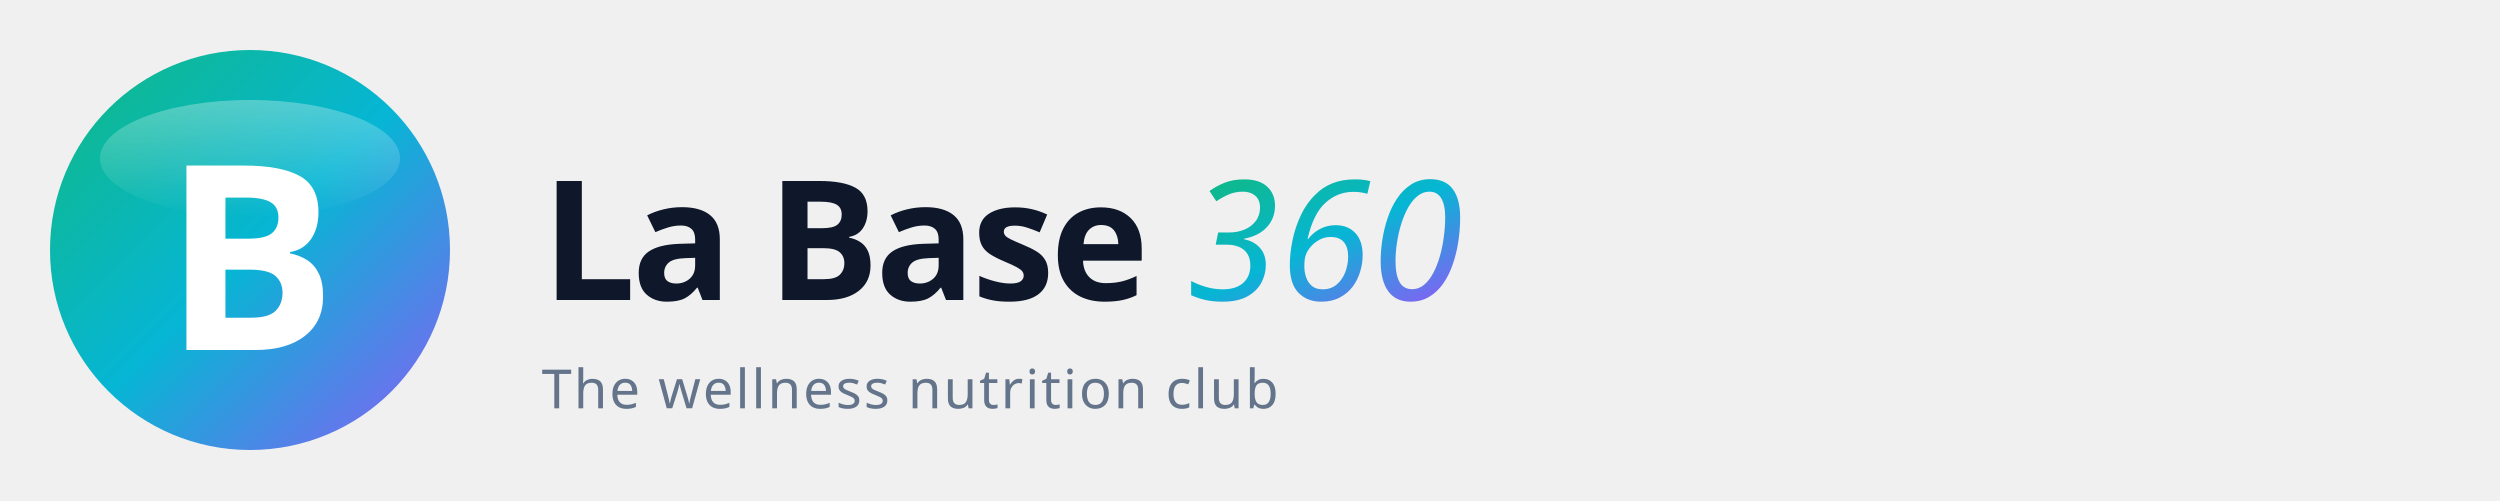
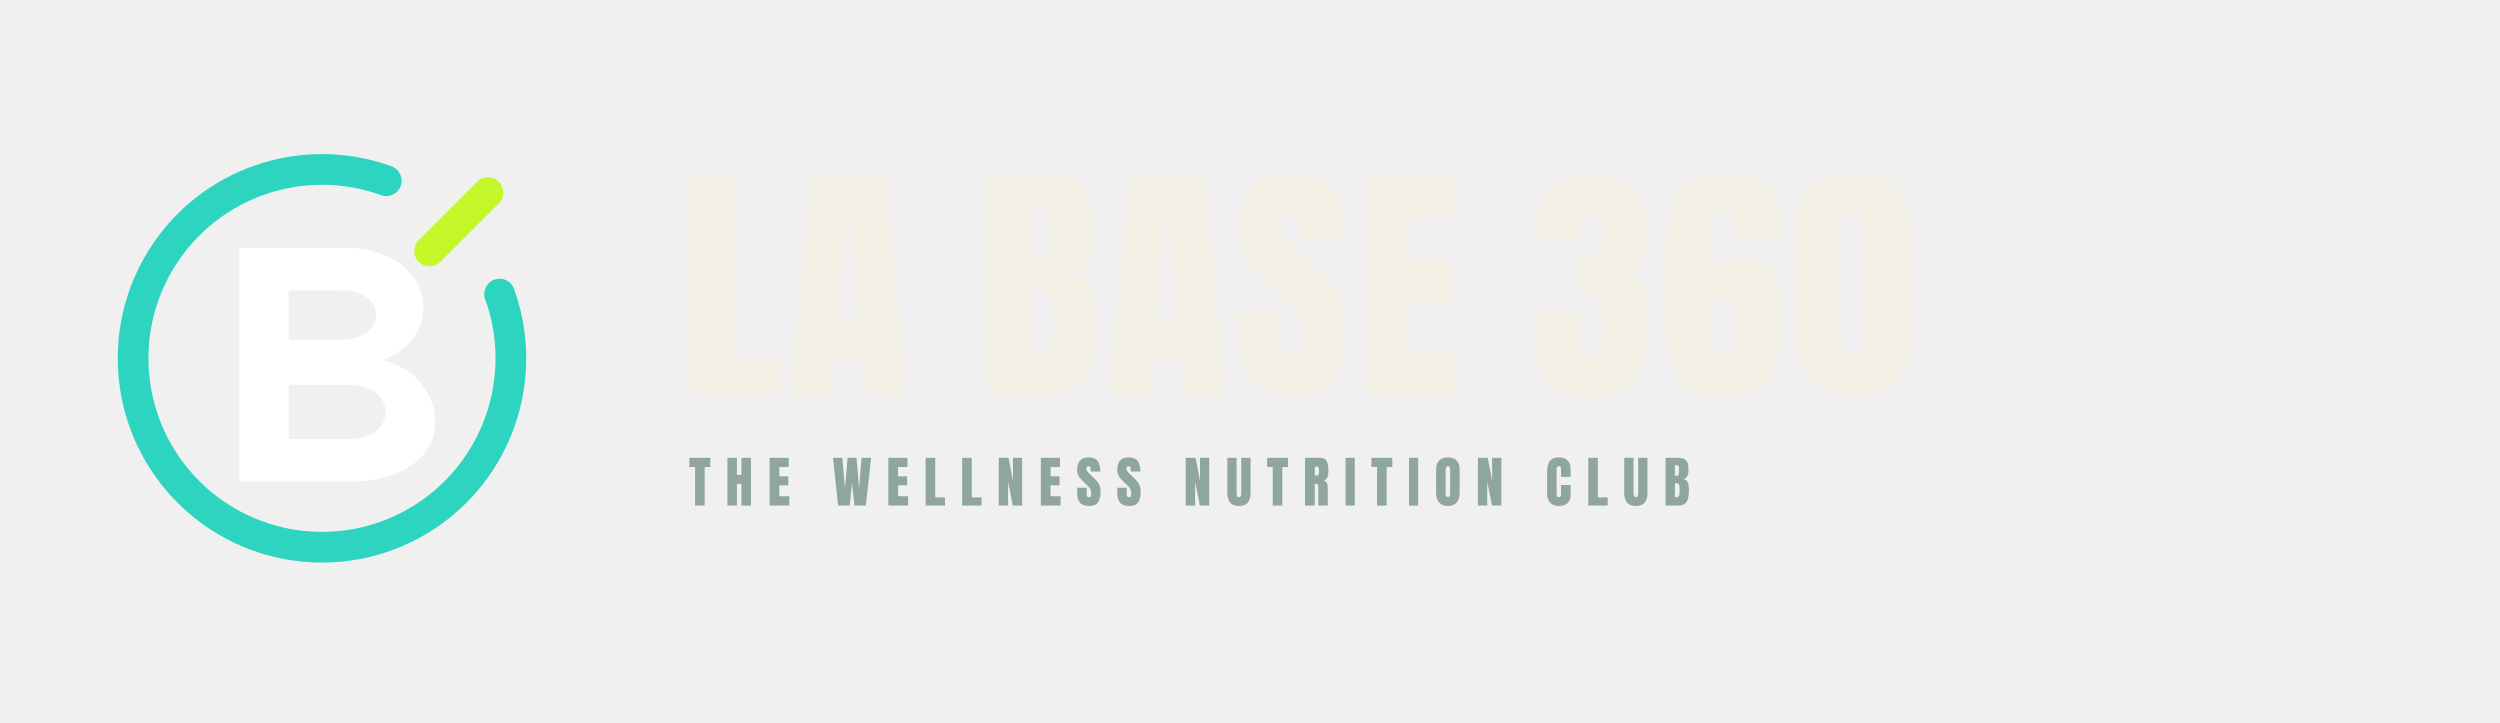
- <svg xmlns="http://www.w3.org/2000/svg" viewBox="0 0 600 120" width="600" height="120">
-   <defs>
-     <linearGradient id="vitalFusionH" x1="0%" y1="0%" x2="100%" y2="100%">
-       <stop offset="0%" stop-color="#10B981" />
-       <stop offset="50%" stop-color="#06B6D4" />
-       <stop offset="100%" stop-color="#8B5CF6" />
-     </linearGradient>
-     <linearGradient id="topShineH" x1="0%" y1="0%" x2="0%" y2="100%">
-       <stop offset="0%" stop-color="rgba(255,255,255,0.30)" />
-       <stop offset="100%" stop-color="rgba(255,255,255,0)" />
-     </linearGradient>
-   </defs>
-   <circle cx="60" cy="60" r="48" fill="url(#vitalFusionH)" />
-   <ellipse cx="60" cy="38" rx="36" ry="14" fill="url(#topShineH)" />
-   <text x="60" y="84" font-family="Sora, sans-serif" font-weight="700" font-size="62" fill="#FFFFFF" text-anchor="middle" letter-spacing="-3">B</text>
-   <text x="130" y="72" font-family="Sora, sans-serif" font-weight="700" font-size="40" fill="#0F172A" letter-spacing="-1">La Base</text>
-   <text x="285" y="72" font-family="Sora, sans-serif" font-weight="400" font-style="italic" font-size="40" fill="url(#vitalFusionH)" letter-spacing="0">360</text>
-   <text x="130" y="98" font-family="Sora, sans-serif" font-weight="500" font-size="13" fill="#64748B" letter-spacing="0.5">The wellness nutrition club</text>
+ <svg xmlns="http://www.w3.org/2000/svg" viewBox="0 0 900 260" width="900" height="260" role="img" aria-label="La Base 360 — The wellness nutrition club">
+   <g transform="translate(30 45.0) scale(0.85)">
+     <path d="M 176.3 71.6 A 80 80 0 1 1 128.3 23.6" fill="none" stroke="#2DD4BF" stroke-width="13" stroke-linecap="round" />
+     <rect x="-24" y="-6.5" width="48" height="13" rx="6.5" fill="#C5F82A" transform="translate(159 41) rotate(-45)" />
+     <path fill-rule="evenodd" fill="#FFFFFF" d="M 66 52 L 111 52 C 131 52 144 63.5 144 77 C 144 88 137 95.5 127 99.5 C 139.5 103 149 112.5 149 126 C 149 140.5 135 151 113 151 L 66 151 Z M 87 70 L 87 91 L 109 91 C 118.5 91 124 86.5 124 80.5 C 124 74.5 118.5 70 109 70 Z M 87 110 L 87 133 L 112 133 C 122 133 128 128 128 121.5 C 128 115 122 110 112 110 Z" />
+   </g>
+   <path d="M78 0V1760H430V300H792V0Z" transform="translate(245.00 142.00) scale(0.044922 -0.044922)" fill="#F4EFE4" />
+   <path d="M30 0 200 1760H797L964 0H631L606 284H394L372 0ZM419 565H579L502 1460H486Z" transform="translate(283.07 142.00) scale(0.044922 -0.044922)" fill="#F4EFE4" />
+   <path d="M78 0V1760H555Q747 1760 834.5 1666.5Q922 1573 922 1358V1281Q922 1157 877.5 1080.0Q833 1003 742 979Q861 949 901.5 838.5Q942 728 942 569Q942 398 910.0 270.0Q878 142 794.0 71.0Q710 0 555 0ZM422 1097H494Q543 1097 557.0 1135.0Q571 1173 571 1226V1403Q571 1488 496 1488H422ZM457 310Q594 310 594 440V660Q594 735 571.5 778.5Q549 822 487 822H422V312Q444 310 457 310Z" transform="translate(352.28 142.00) scale(0.044922 -0.044922)" fill="#F4EFE4" />
+   <path d="M30 0 200 1760H797L964 0H631L606 284H394L372 0ZM419 565H579L502 1460H486Z" transform="translate(397.80 142.00) scale(0.044922 -0.044922)" fill="#F4EFE4" />
+   <path d="M496 -16Q255 -16 148.5 104.0Q42 224 42 486V658H390V438Q390 377 408.5 342.5Q427 308 473 308Q521 308 539.5 336.0Q558 364 558 428Q558 509 542.0 563.5Q526 618 486.5 667.5Q447 717 377 783L219 933Q42 1100 42 1315Q42 1540 146.5 1658.0Q251 1776 449 1776Q691 1776 792.5 1647.0Q894 1518 894 1255H536V1376Q536 1412 515.5 1432.0Q495 1452 460 1452Q418 1452 398.5 1428.5Q379 1405 379 1368Q379 1331 399.0 1288.0Q419 1245 478 1189L681 994Q742 936 793.0 871.5Q844 807 875.0 721.5Q906 636 906 513Q906 265 814.5 124.5Q723 -16 496 -16Z" transform="translate(443.96 142.00) scale(0.044922 -0.044922)" fill="#F4EFE4" />
+   <path d="M78 0V1760H782V1420H436V1077H768V746H436V343H805V0Z" transform="translate(487.91 142.00) scale(0.044922 -0.044922)" fill="#F4EFE4" />
+   <path d="M484 -20Q251 -20 145.0 103.0Q39 226 39 474V658H400V473Q400 403 417.5 354.5Q435 306 496 306Q558 306 575.0 358.5Q592 411 592 530V574Q592 665 561.5 733.0Q531 801 442 801Q431 801 422.5 800.5Q414 800 408 799V1115Q499 1115 547.0 1155.5Q595 1196 595 1291Q595 1440 509 1440Q453 1440 433.5 1396.5Q414 1353 414 1286V1233H50Q49 1245 48.5 1262.0Q48 1279 48 1295Q48 1537 161.0 1650.0Q274 1763 507 1763Q957 1763 957 1295Q957 1165 922.0 1080.5Q887 996 792 962Q867 926 903.0 870.0Q939 814 950.0 731.0Q961 648 961 530Q961 266 850.5 123.0Q740 -20 484 -20Z" transform="translate(550.34 142.00) scale(0.044922 -0.044922)" fill="#F4EFE4" />
+   <path d="M529 -16Q346 -16 242.5 46.5Q139 109 96.5 235.0Q54 361 54 549V1025Q54 1208 69.5 1348.0Q85 1488 134.0 1583.0Q183 1678 280.0 1727.0Q377 1776 539 1776Q650 1776 746.0 1737.5Q842 1699 901.0 1622.5Q960 1546 960 1431V1241H621V1277Q621 1321 616.5 1365.0Q612 1409 594.0 1438.0Q576 1467 533 1467Q474 1467 451.0 1434.5Q428 1402 428 1341V988Q453 1035 503.0 1063.5Q553 1092 625 1092Q771 1092 849.5 1033.5Q928 975 958.0 859.0Q988 743 988 569Q988 393 945.0 261.5Q902 130 801.5 57.0Q701 -16 529 -16ZM516 308Q578 308 590.0 360.5Q602 413 602 495V637Q602 781 521 781Q428 781 428 656V438Q428 308 516 308Z" transform="translate(597.30 142.00) scale(0.044922 -0.044922)" fill="#F4EFE4" />
+   <path d="M506 -16Q283 -16 161.5 109.0Q40 234 40 469V1263Q40 1511 155.5 1643.5Q271 1776 506 1776Q742 1776 857.0 1643.5Q972 1511 972 1263V469Q972 234 851.0 109.0Q730 -16 506 -16ZM506 308Q547 308 570.0 345.0Q593 382 593 428V1297Q593 1359 579.5 1405.5Q566 1452 506 1452Q446 1452 432.5 1405.5Q419 1359 419 1297V428Q419 382 442.5 345.0Q466 308 506 308Z" transform="translate(644.26 142.00) scale(0.044922 -0.044922)" fill="#F4EFE4" />
+   <path d="M229 0V1422H20V1760H790V1422H581V0Z" transform="translate(248.00 182.00) scale(0.009766 -0.009766)" fill="#8FA5A0" />
+   <path d="M78 0V1760H428V1131H594V1760H944V0H594V798H428V0Z" transform="translate(261.11 182.00) scale(0.009766 -0.009766)" fill="#8FA5A0" />
+   <path d="M78 0V1760H782V1420H436V1077H768V746H436V343H805V0Z" transform="translate(276.29 182.00) scale(0.009766 -0.009766)" fill="#8FA5A0" />
+   <path d="M216 0 27 1760H371L468 649L567 1760H895L989 649L1083 1760H1431L1239 0H817L729 847L645 0Z" transform="translate(299.61 182.00) scale(0.009766 -0.009766)" fill="#8FA5A0" />
+   <path d="M78 0V1760H782V1420H436V1077H768V746H436V343H805V0Z" transform="translate(319.05 182.00) scale(0.009766 -0.009766)" fill="#8FA5A0" />
+   <path d="M78 0V1760H430V300H792V0Z" transform="translate(332.48 182.00) scale(0.009766 -0.009766)" fill="#8FA5A0" />
+   <path d="M78 0V1760H430V300H792V0Z" transform="translate(345.63 182.00) scale(0.009766 -0.009766)" fill="#8FA5A0" />
+   <path d="M78 0V1760H440L602 917V1760H942V0H598L422 880V0Z" transform="translate(358.78 182.00) scale(0.009766 -0.009766)" fill="#8FA5A0" />
+   <path d="M78 0V1760H782V1420H436V1077H768V746H436V343H805V0Z" transform="translate(373.94 182.00) scale(0.009766 -0.009766)" fill="#8FA5A0" />
+   <path d="M496 -16Q255 -16 148.5 104.0Q42 224 42 486V658H390V438Q390 377 408.5 342.5Q427 308 473 308Q521 308 539.5 336.0Q558 364 558 428Q558 509 542.0 563.5Q526 618 486.5 667.5Q447 717 377 783L219 933Q42 1100 42 1315Q42 1540 146.5 1658.0Q251 1776 449 1776Q691 1776 792.5 1647.0Q894 1518 894 1255H536V1376Q536 1412 515.5 1432.0Q495 1452 460 1452Q418 1452 398.5 1428.5Q379 1405 379 1368Q379 1331 399.0 1288.0Q419 1245 478 1189L681 994Q742 936 793.0 871.5Q844 807 875.0 721.5Q906 636 906 513Q906 265 814.5 124.5Q723 -16 496 -16Z" transform="translate(387.37 182.00) scale(0.009766 -0.009766)" fill="#8FA5A0" />
+   <path d="M496 -16Q255 -16 148.5 104.0Q42 224 42 486V658H390V438Q390 377 408.5 342.5Q427 308 473 308Q521 308 539.5 336.0Q558 364 558 428Q558 509 542.0 563.5Q526 618 486.5 667.5Q447 717 377 783L219 933Q42 1100 42 1315Q42 1540 146.5 1658.0Q251 1776 449 1776Q691 1776 792.5 1647.0Q894 1518 894 1255H536V1376Q536 1412 515.5 1432.0Q495 1452 460 1452Q418 1452 398.5 1428.5Q379 1405 379 1368Q379 1331 399.0 1288.0Q419 1245 478 1189L681 994Q742 936 793.0 871.5Q844 807 875.0 721.5Q906 636 906 513Q906 265 814.5 124.5Q723 -16 496 -16Z" transform="translate(401.80 182.00) scale(0.009766 -0.009766)" fill="#8FA5A0" />
+   <path d="M78 0V1760H440L602 917V1760H942V0H598L422 880V0Z" transform="translate(426.12 182.00) scale(0.009766 -0.009766)" fill="#8FA5A0" />
+   <path d="M485 -16Q265 -16 161.0 107.5Q57 231 57 471V1760H399V485Q399 441 404.0 400.5Q409 360 427.0 334.0Q445 308 485 308Q526 308 544.0 333.5Q562 359 566.5 400.0Q571 441 571 485V1760H913V471Q913 231 809.0 107.5Q705 -16 485 -16Z" transform="translate(441.28 182.00) scale(0.009766 -0.009766)" fill="#8FA5A0" />
+   <path d="M229 0V1422H20V1760H790V1422H581V0Z" transform="translate(455.95 182.00) scale(0.009766 -0.009766)" fill="#8FA5A0" />
+   <path d="M78 0V1760H618Q753 1760 822.0 1698.5Q891 1637 914.5 1526.5Q938 1416 938 1267Q938 1123 901.5 1037.0Q865 951 764 918Q847 901 880.5 835.5Q914 770 914 666V0H567V689Q567 766 535.5 784.5Q504 803 434 803V0ZM436 1108H521Q594 1108 594 1267Q594 1370 578.0 1402.0Q562 1434 518 1434H436Z" transform="translate(469.06 182.00) scale(0.009766 -0.009766)" fill="#8FA5A0" />
+   <path d="M62 0V1760H402V0Z" transform="translate(483.79 182.00) scale(0.009766 -0.009766)" fill="#8FA5A0" />
+   <path d="M229 0V1422H20V1760H790V1422H581V0Z" transform="translate(493.52 182.00) scale(0.009766 -0.009766)" fill="#8FA5A0" />
+   <path d="M62 0V1760H402V0Z" transform="translate(506.63 182.00) scale(0.009766 -0.009766)" fill="#8FA5A0" />
+   <path d="M498 -16Q287 -16 175.5 111.5Q64 239 64 480V1316Q64 1542 174.5 1659.0Q285 1776 498 1776Q711 1776 821.5 1659.0Q932 1542 932 1316V480Q932 239 820.5 111.5Q709 -16 498 -16ZM501 308Q581 308 581 463V1322Q581 1452 503 1452Q415 1452 415 1319V461Q415 379 435.0 343.5Q455 308 501 308Z" transform="translate(516.37 182.00) scale(0.009766 -0.009766)" fill="#8FA5A0" />
+   <path d="M78 0V1760H440L602 917V1760H942V0H598L422 880V0Z" transform="translate(531.29 182.00) scale(0.009766 -0.009766)" fill="#8FA5A0" />
+   <path d="M488 -16Q297 -16 180.5 103.0Q64 222 64 436V1248Q64 1504 165.5 1640.0Q267 1776 496 1776Q621 1776 718.5 1730.0Q816 1684 872.0 1592.5Q928 1501 928 1362V1058H578V1318Q578 1397 558.0 1424.5Q538 1452 496 1452Q447 1452 430.0 1416.5Q413 1381 413 1322V441Q413 368 434.5 338.0Q456 308 496 308Q541 308 559.5 345.0Q578 382 578 441V758H932V425Q932 193 815.0 88.5Q698 -16 488 -16Z" transform="translate(556.34 182.00) scale(0.009766 -0.009766)" fill="#8FA5A0" />
+   <path d="M78 0V1760H430V300H792V0Z" transform="translate(571.02 182.00) scale(0.009766 -0.009766)" fill="#8FA5A0" />
+   <path d="M485 -16Q265 -16 161.0 107.5Q57 231 57 471V1760H399V485Q399 441 404.0 400.5Q409 360 427.0 334.0Q445 308 485 308Q526 308 544.0 333.5Q562 359 566.5 400.0Q571 441 571 485V1760H913V471Q913 231 809.0 107.5Q705 -16 485 -16Z" transform="translate(584.17 182.00) scale(0.009766 -0.009766)" fill="#8FA5A0" />
+   <path d="M78 0V1760H555Q747 1760 834.5 1666.5Q922 1573 922 1358V1281Q922 1157 877.5 1080.0Q833 1003 742 979Q861 949 901.5 838.5Q942 728 942 569Q942 398 910.0 270.0Q878 142 794.0 71.0Q710 0 555 0ZM422 1097H494Q543 1097 557.0 1135.0Q571 1173 571 1226V1403Q571 1488 496 1488H422ZM457 310Q594 310 594 440V660Q594 735 571.5 778.5Q549 822 487 822H422V312Q444 310 457 310Z" transform="translate(598.84 182.00) scale(0.009766 -0.009766)" fill="#8FA5A0" />
</svg>
